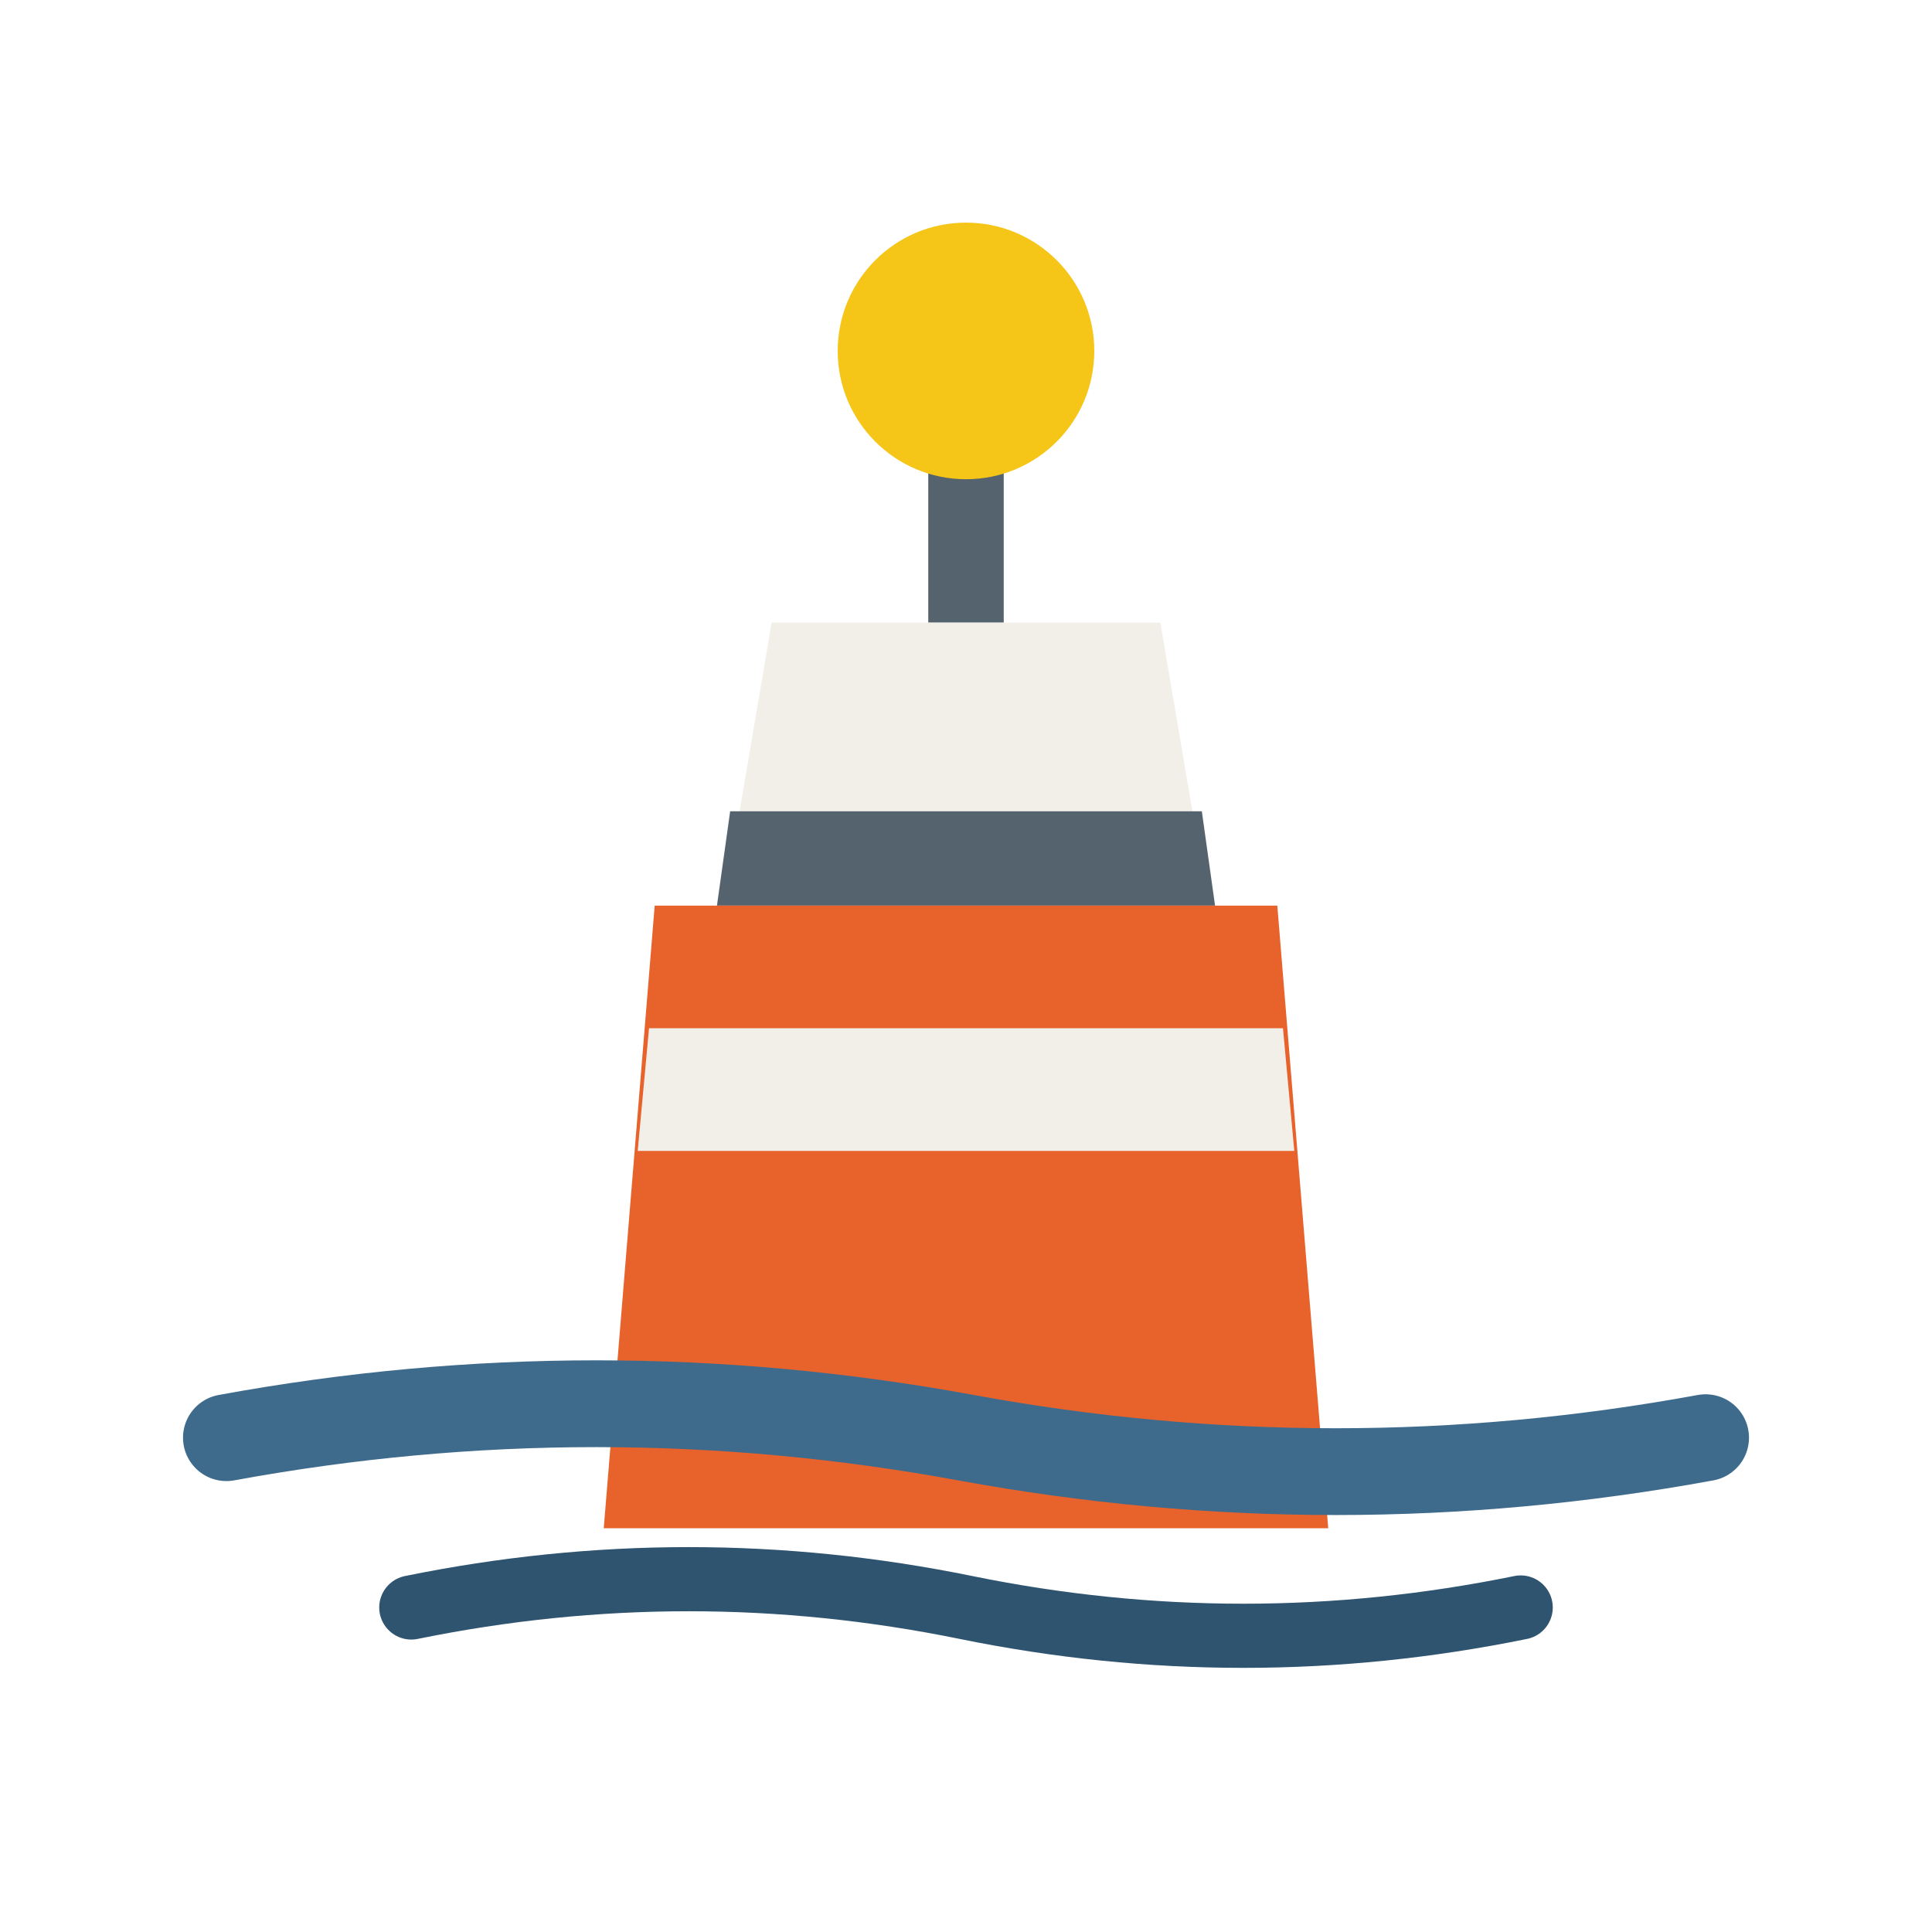
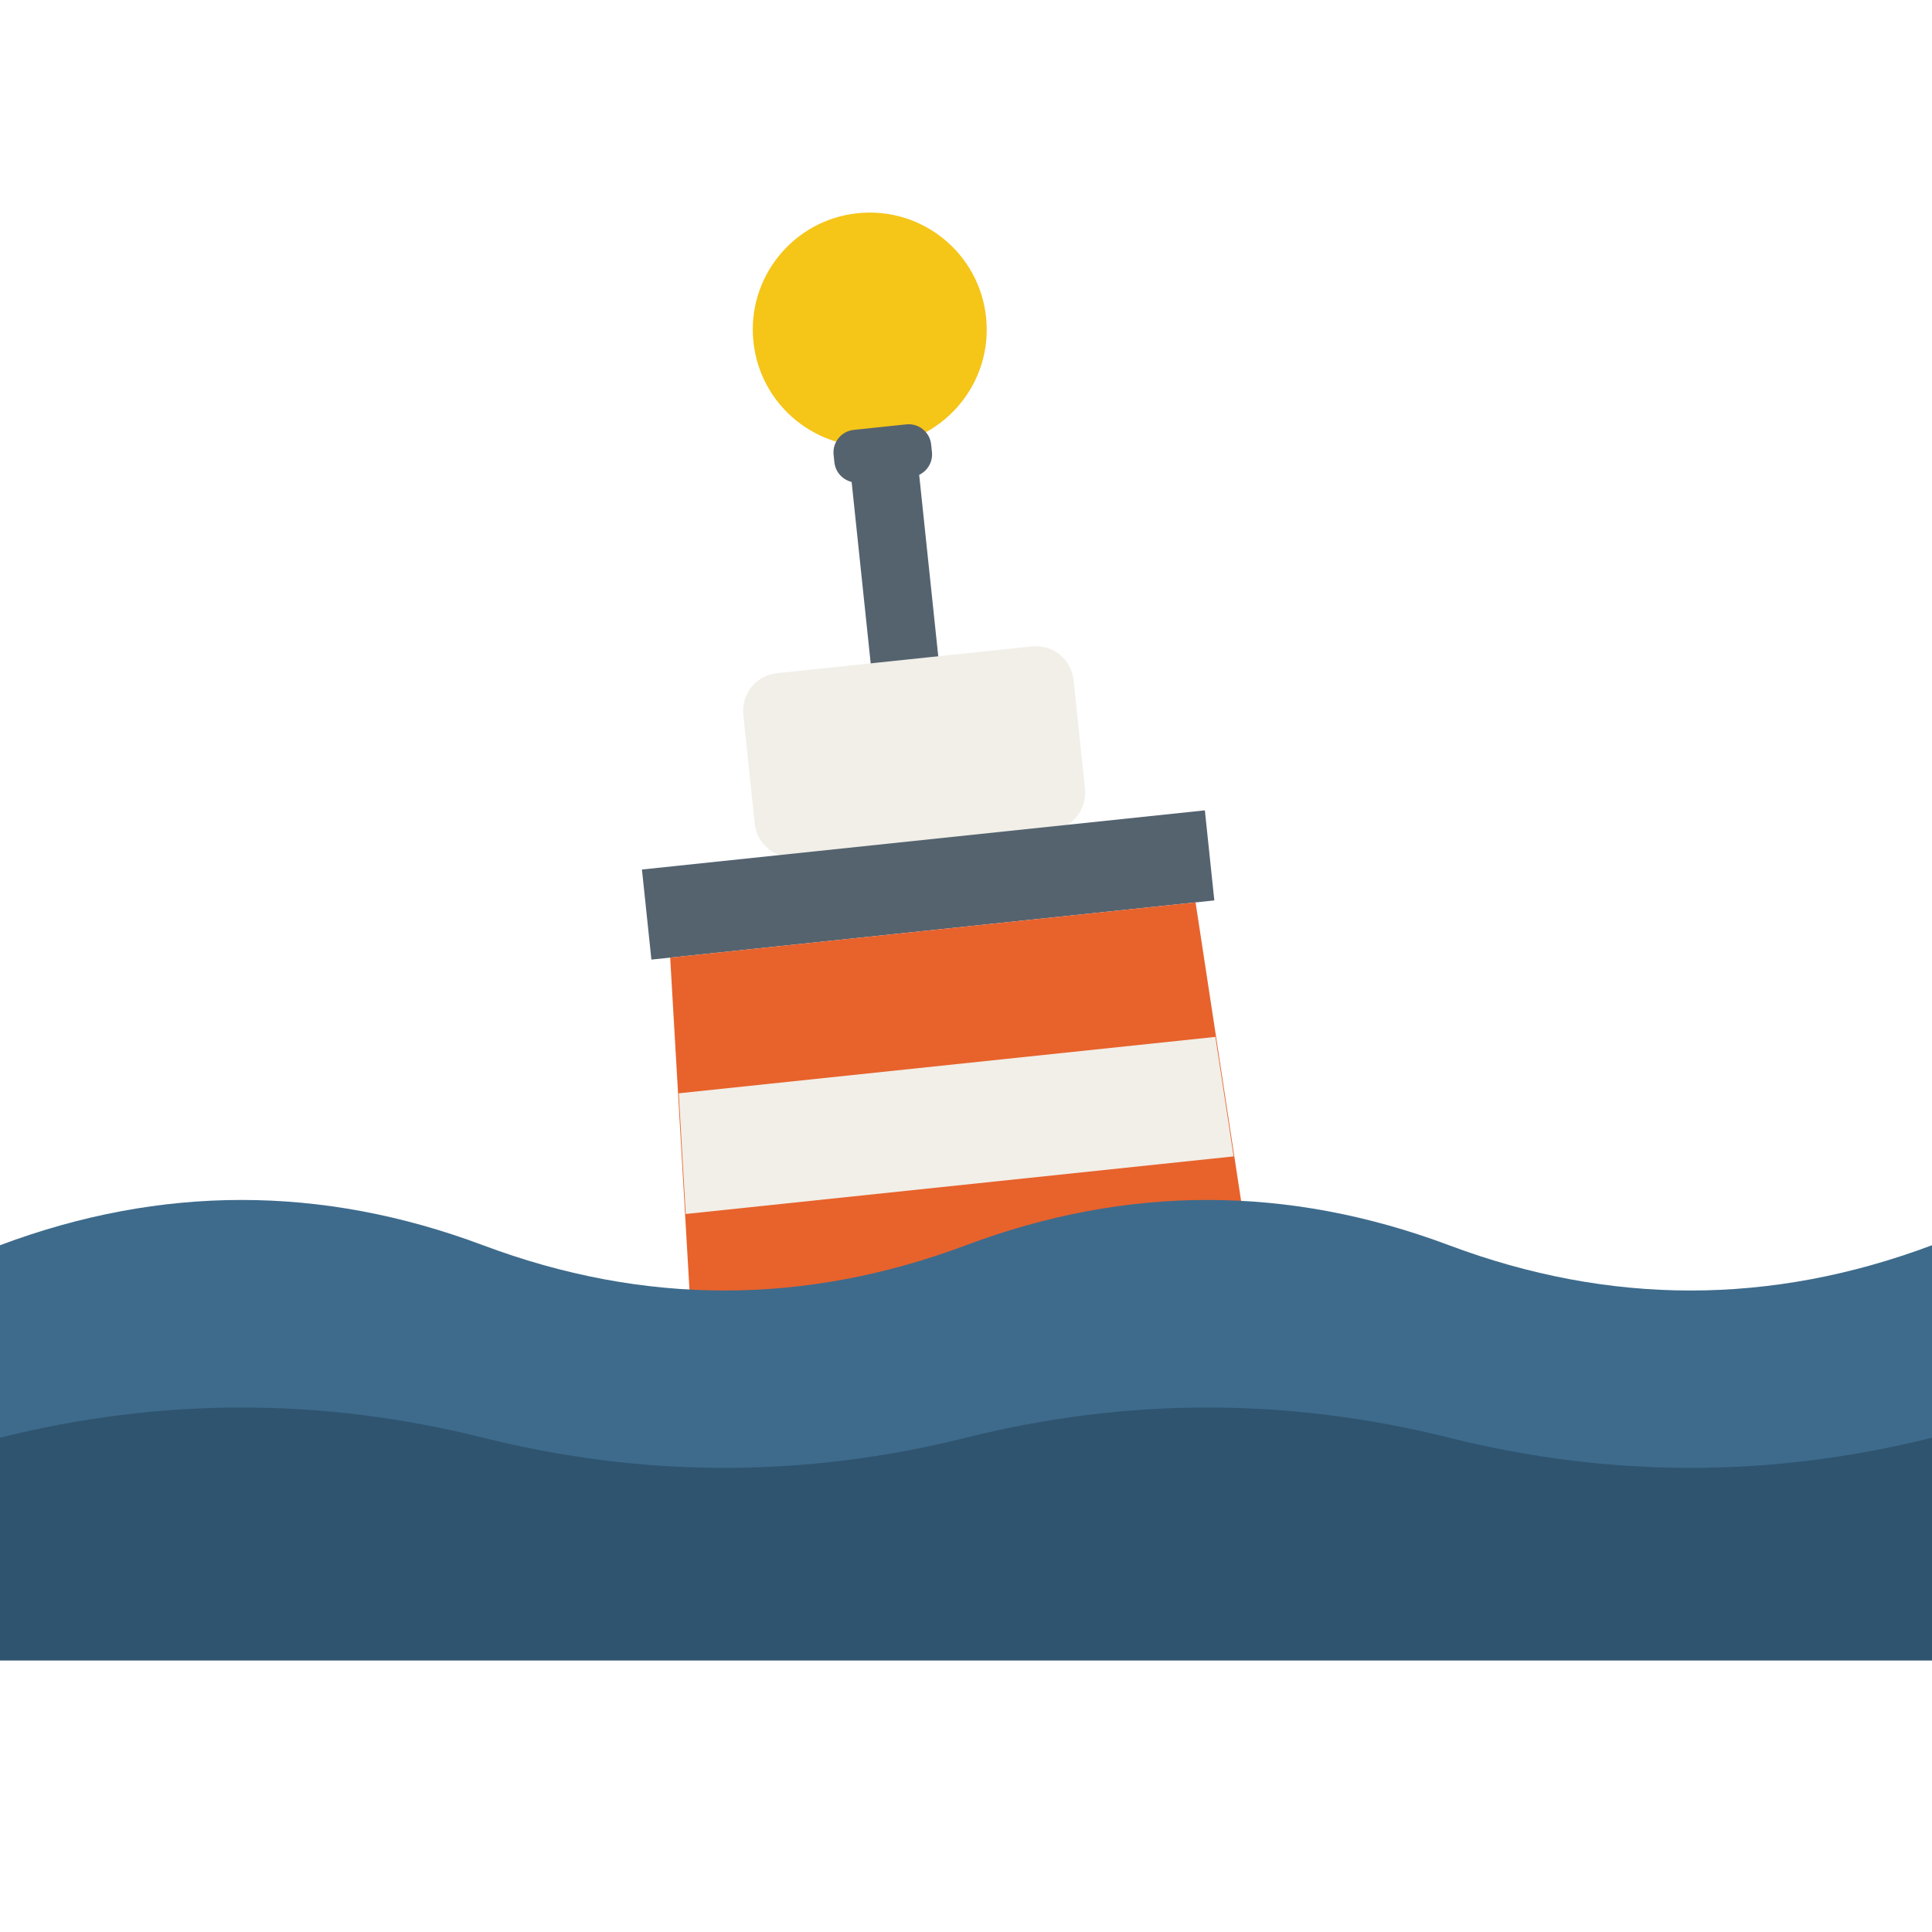
<svg xmlns="http://www.w3.org/2000/svg" viewBox="0 0 1024 1024">
-   <rect x="492" y="238" width="40" height="92" fill="#55636F" />
-   <circle cx="512" cy="186" r="68" fill="#F5C518" />
-   <polygon points="409,330 615,330 632,430 392,430" fill="#F1EFE8" />
-   <polygon points="387,430 637,430 644,480 380,480" fill="#55636F" />
-   <polygon points="347,480 677,480 704,810 320,810" fill="#E8622C" />
-   <polygon points="344,545 680,545 686,610 338,610" fill="#F1EFE8" />
-   <path d="M 120 762 Q 316 726 512 762 Q 708 798 904 762" stroke="#3E6B8C" stroke-width="46" fill="none" stroke-linecap="round" />
-   <path d="M 218 852 Q 365 822 512 852 Q 659 882 806 852" stroke="#2F5470" stroke-width="34" fill="none" stroke-linecap="round" />
+   <g transform="rotate(-6 512 660)">
+     <circle cx="512" cy="172" r="62" fill="#F5C518" />
+     <rect x="486" y="224" width="52" height="28" rx="12" fill="#55636F" />
+     <rect x="494" y="248" width="36" height="104" fill="#55636F" />
+     <rect x="424" y="348" width="176" height="98" rx="20" fill="#F1EFE8" />
+     <rect x="362" y="444" width="300" height="48" fill="#55636F" />
+     <path d="M372 492 L652 492 L662 706 Q662 784 512 796 Q362 784 362 706 Z" fill="#E8622C" />
+     <path d="M369 564 L655 564 L658 628 L366 628 Z" fill="#F1EFE8" />
+   </g>
+   <path d="M0 660 Q128 612 256 660 T512 660 T768 660 T1024 660 V880 H0 Z" fill="#3E6B8C" />
+   <path d="M0 762 Q128 730 256 762 T512 762 T768 762 T1024 762 V880 H0 Z" fill="#2F5470" />
</svg>
